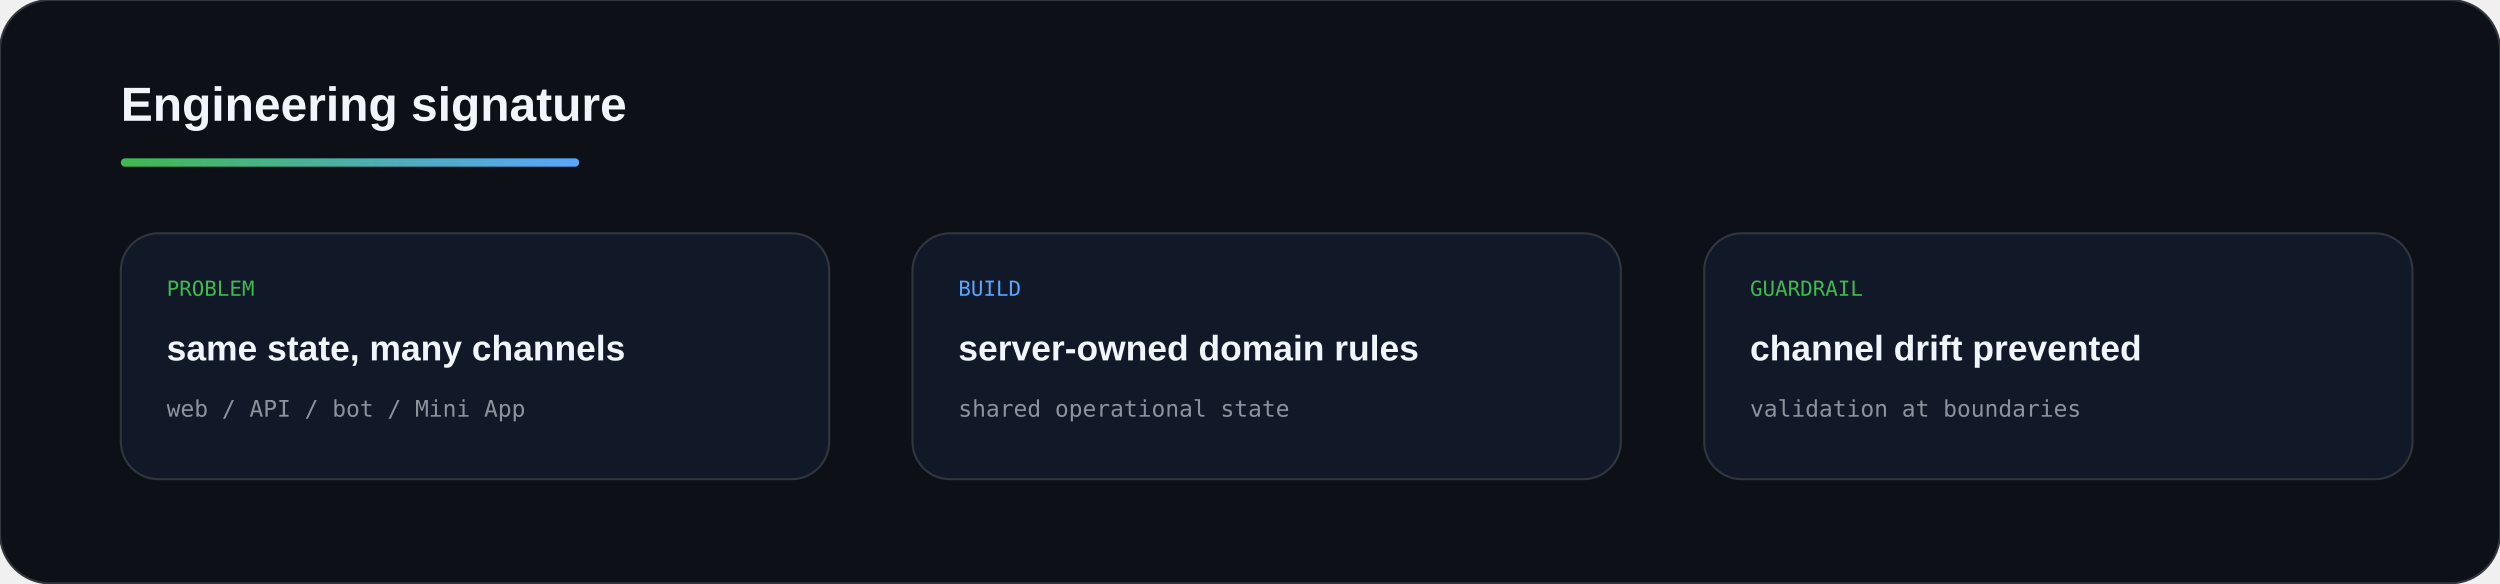
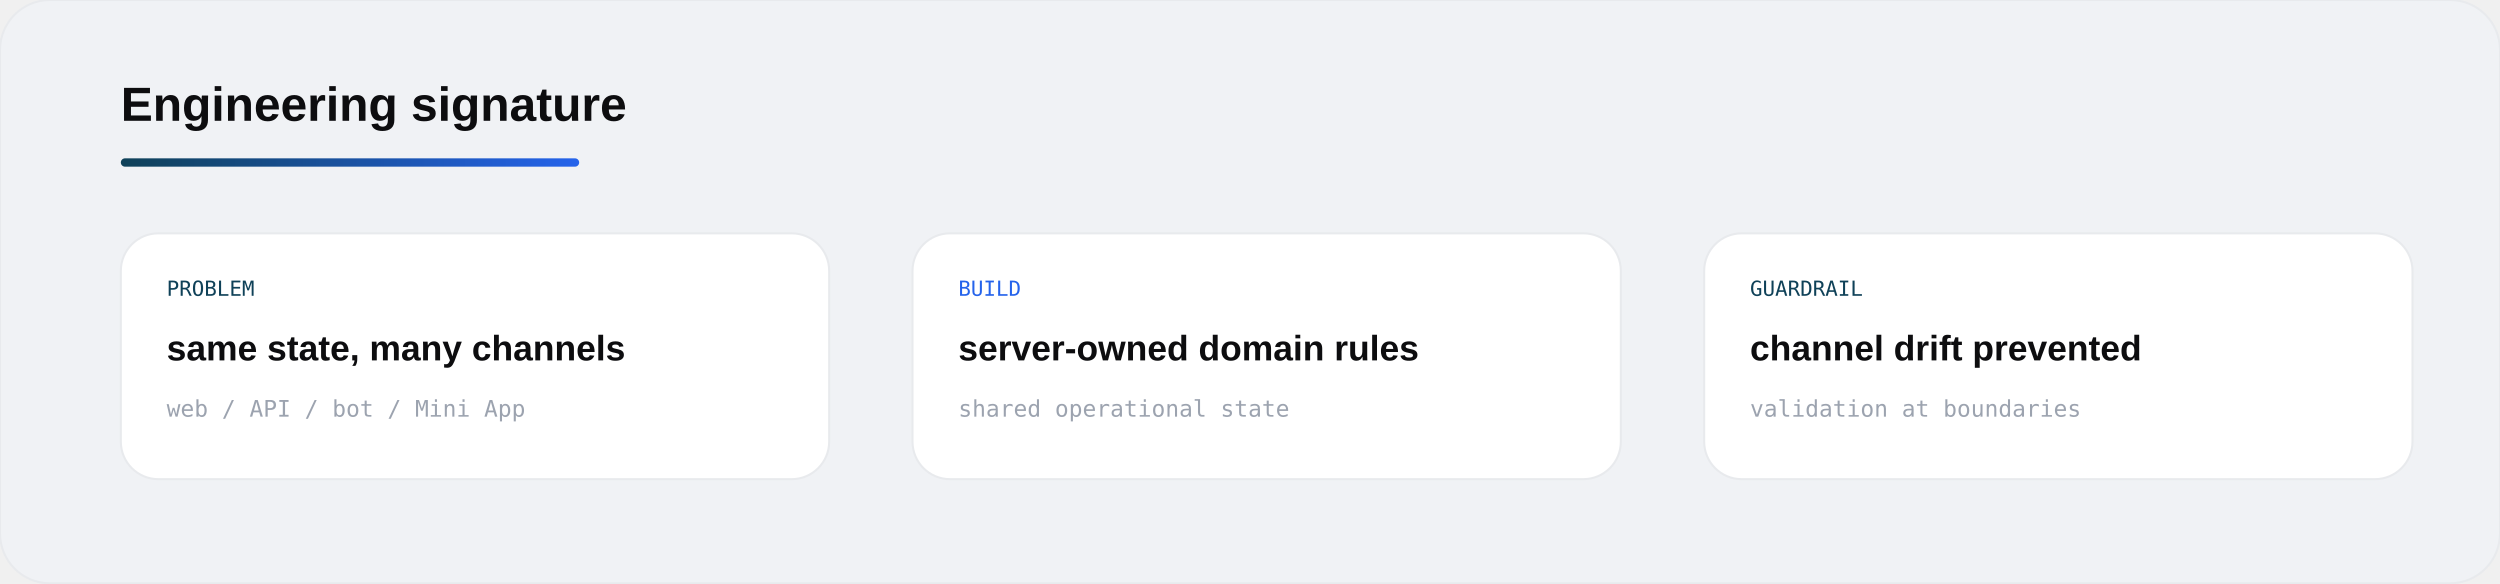
<svg xmlns="http://www.w3.org/2000/svg" width="1200" height="280" viewBox="0 0 1200 280">
  <defs>
    <linearGradient id="g" x1="0" y1="0" x2="1" y2="0">
-       <stop stop-color="#3fb950" />
-       <stop offset="1" stop-color="#58a6ff" />
+       <stop stop-color="#0F4158" />
+       <stop offset="1" stop-color="#2563eb" />
    </linearGradient>
  </defs>
-   <rect width="1200" height="280" rx="24" fill="#0d1117" stroke="#30363d" />
-   <text x="58" y="58" fill="#f0f6fc" font-family="Arial" font-size="23" font-weight="700">Engineering signature</text>
+   <rect width="1200" height="280" rx="24" fill="#f0f2f5" stroke="#e8eaed" />
+   <text x="58" y="58" fill="#0d0d0f" font-family="Arial" font-size="23" font-weight="700">Engineering signature</text>
  <rect x="58" y="76" width="220" height="4" rx="2" fill="url(#g)" />
  <g transform="translate(58 112)">
-     <rect width="340" height="118" rx="18" fill="#111827" stroke="#30363d" />
-     <text x="22" y="30" fill="#3fb950" font-family="monospace" font-size="10">PROBLEM</text>
-     <text x="22" y="61" fill="#f0f6fc" font-family="Arial" font-size="17" font-weight="700">same state, many channels</text>
-     <text x="22" y="88" fill="#8b949e" font-family="monospace" font-size="11">web / API / bot / Mini App</text>
+     <rect width="340" height="118" rx="18" fill="#ffffff" stroke="#e8eaed" />
+     <text x="22" y="30" fill="#0F4158" font-family="monospace" font-size="10">PROBLEM</text>
+     <text x="22" y="61" fill="#0d0d0f" font-family="Arial" font-size="17" font-weight="700">same state, many channels</text>
+     <text x="22" y="88" fill="#9ca3af" font-family="monospace" font-size="11">web / API / bot / Mini App</text>
  </g>
  <g transform="translate(438 112)">
-     <rect width="340" height="118" rx="18" fill="#111827" stroke="#30363d" />
-     <text x="22" y="30" fill="#58a6ff" font-family="monospace" font-size="10">BUILD</text>
-     <text x="22" y="61" fill="#f0f6fc" font-family="Arial" font-size="17" font-weight="700">server-owned domain rules</text>
-     <text x="22" y="88" fill="#8b949e" font-family="monospace" font-size="11">shared operational state</text>
+     <rect width="340" height="118" rx="18" fill="#ffffff" stroke="#e8eaed" />
+     <text x="22" y="30" fill="#2563eb" font-family="monospace" font-size="10">BUILD</text>
+     <text x="22" y="61" fill="#0d0d0f" font-family="Arial" font-size="17" font-weight="700">server-owned domain rules</text>
+     <text x="22" y="88" fill="#9ca3af" font-family="monospace" font-size="11">shared operational state</text>
  </g>
  <g transform="translate(818 112)">
-     <rect width="340" height="118" rx="18" fill="#111827" stroke="#30363d" />
-     <text x="22" y="30" fill="#3fb950" font-family="monospace" font-size="10">GUARDRAIL</text>
-     <text x="22" y="61" fill="#f0f6fc" font-family="Arial" font-size="17" font-weight="700">channel drift prevented</text>
-     <text x="22" y="88" fill="#8b949e" font-family="monospace" font-size="11">validation at boundaries</text>
+     <rect width="340" height="118" rx="18" fill="#ffffff" stroke="#e8eaed" />
+     <text x="22" y="30" fill="#0F4158" font-family="monospace" font-size="10">GUARDRAIL</text>
+     <text x="22" y="61" fill="#0d0d0f" font-family="Arial" font-size="17" font-weight="700">channel drift prevented</text>
+     <text x="22" y="88" fill="#9ca3af" font-family="monospace" font-size="11">validation at boundaries</text>
  </g>
</svg>
